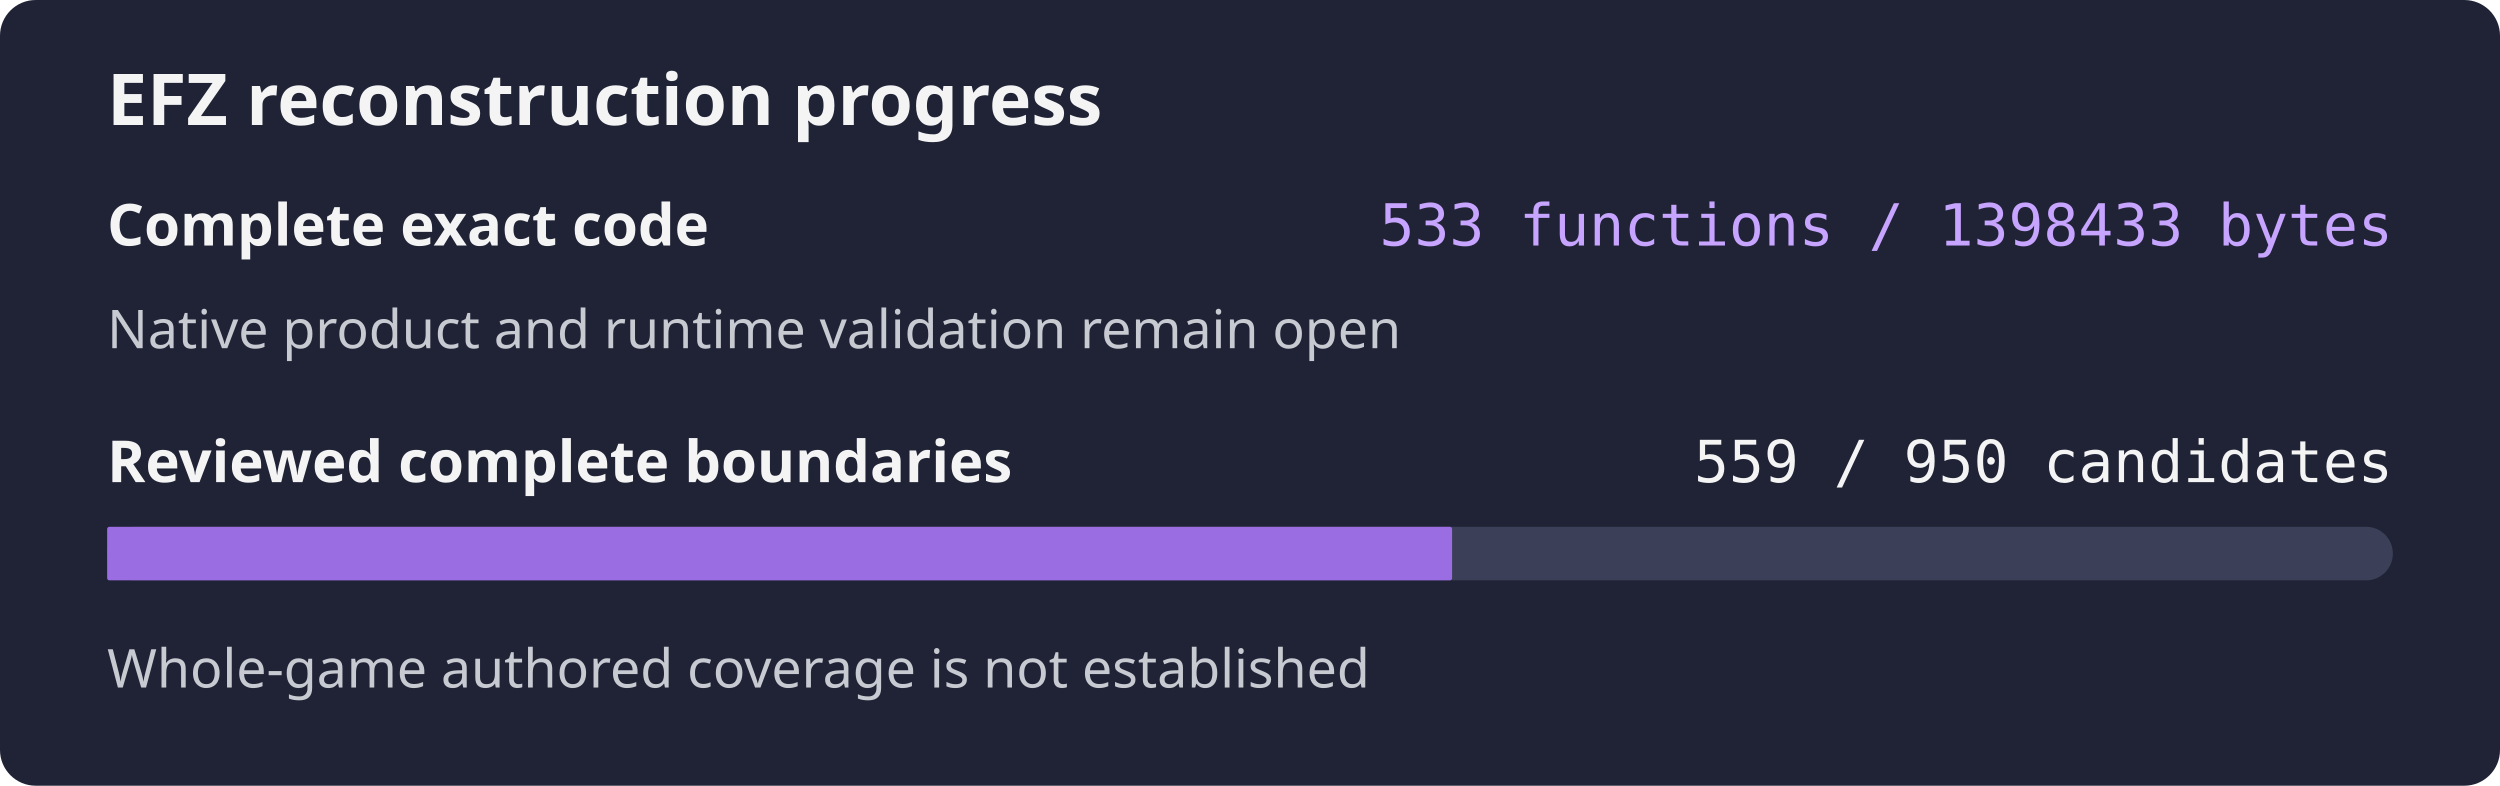
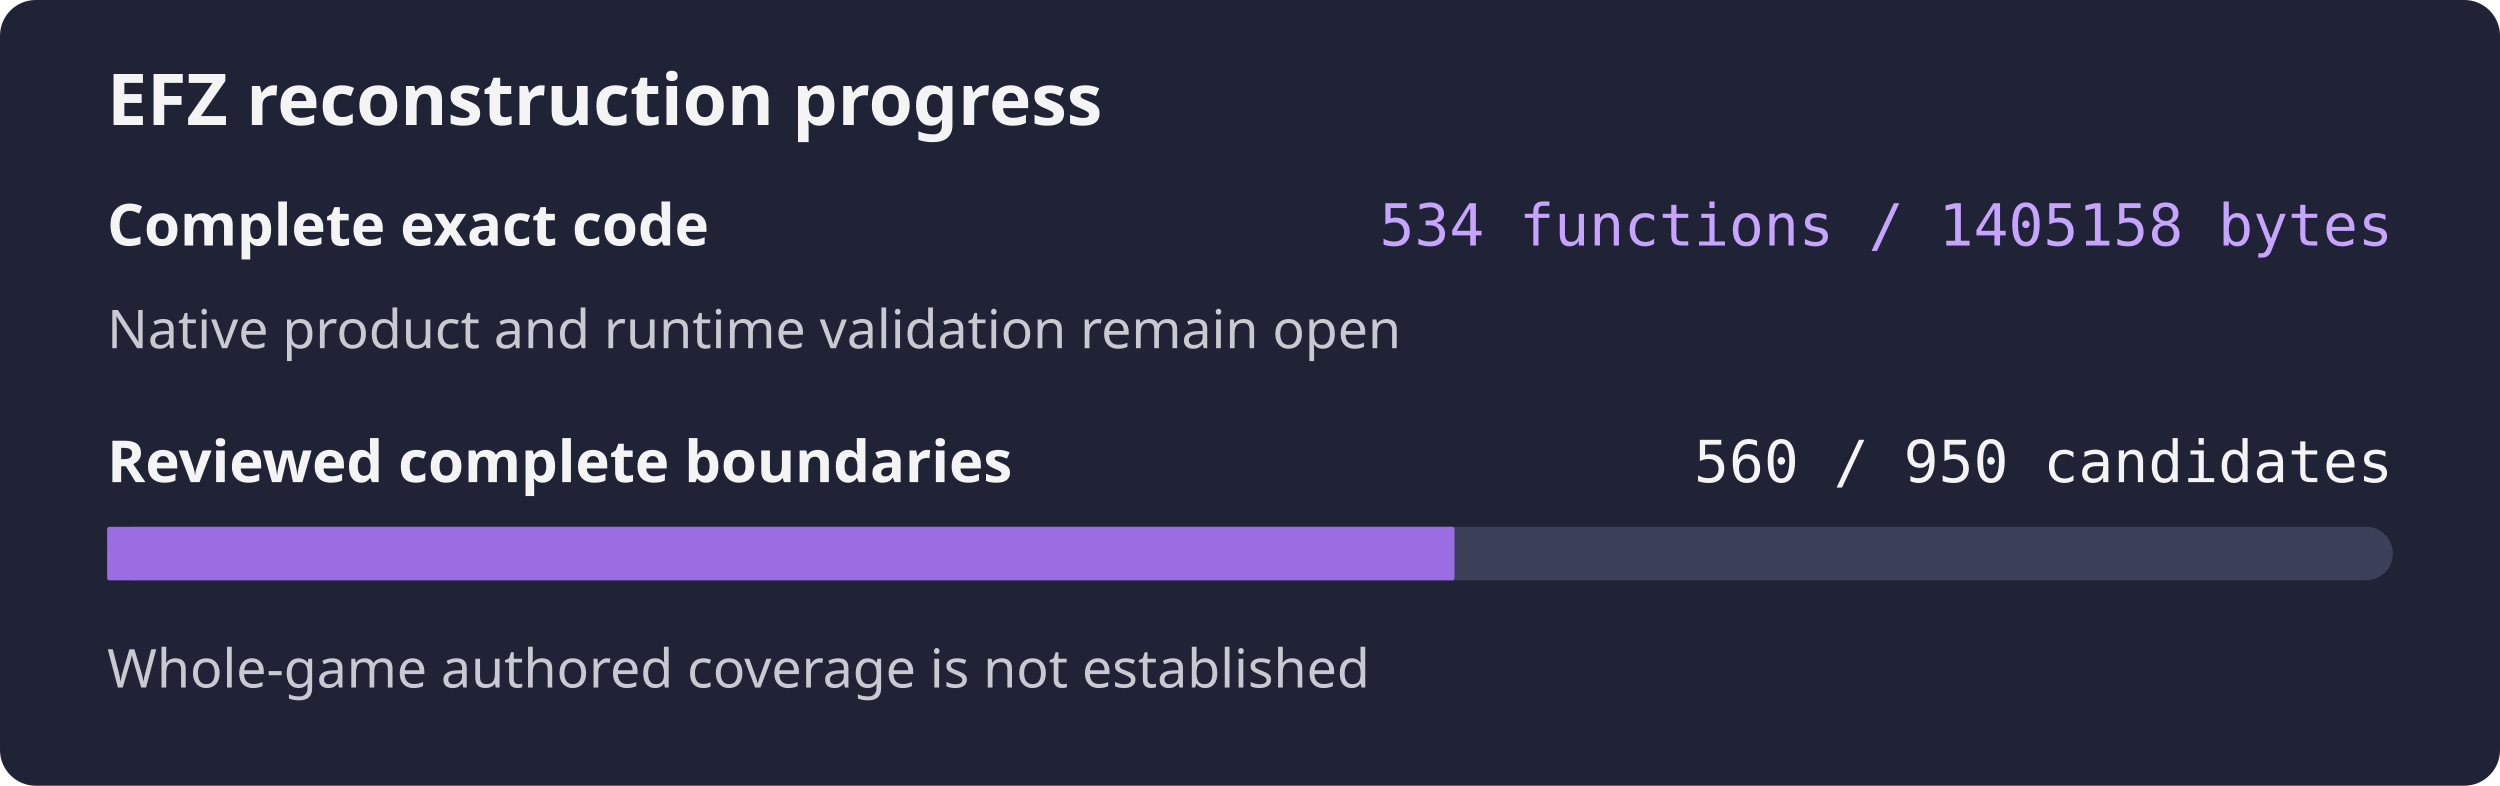
- <svg xmlns="http://www.w3.org/2000/svg" width="560" height="176" role="img" aria-label="EFZ reconstruction: 533 exact functions, 1398433 exact bytes; 559 reviewed boundaries out of 950 candidates">
+ <svg xmlns="http://www.w3.org/2000/svg" width="560" height="176" role="img" aria-label="EFZ reconstruction: 534 exact functions, 1405158 exact bytes; 560 reviewed boundaries out of 950 candidates">
  <rect width="560" height="176" rx="8" fill="#1f2335" />
  <text x="24" y="28" fill="#f4f4f5" font-family="sans-serif" font-size="16" font-weight="600">EFZ reconstruction progress</text>
  <text x="24" y="55" fill="#f4f4f5" font-family="sans-serif" font-size="13" font-weight="600">Complete exact code</text>
-   <text x="536" y="55" fill="#c7a4ff" text-anchor="end" font-family="monospace" font-size="13">533 functions / 1398433 bytes</text>
+   <text x="536" y="55" fill="#c7a4ff" text-anchor="end" font-family="monospace" font-size="13">534 functions / 1405158 bytes</text>
  <text x="24" y="78" fill="#c8cad2" font-family="sans-serif" font-size="12">Native product and runtime validation remain open</text>
  <text x="24" y="108" fill="#f4f4f5" font-family="sans-serif" font-size="13" font-weight="600">Reviewed complete boundaries</text>
-   <text x="536" y="108" fill="#f4f4f5" text-anchor="end" font-family="monospace" font-size="13">559 / 950 candidates</text>
+   <text x="536" y="108" fill="#f4f4f5" text-anchor="end" font-family="monospace" font-size="13">560 / 950 candidates</text>
  <rect x="24" y="118" width="512" height="12" rx="6" fill="#3b4058" />
-   <rect x="24" y="118" width="301.27" height="12" rx="0.5" fill="#9b6de3" />
+   <rect x="24" y="118" width="301.81" height="12" rx="0.5" fill="#9b6de3" />
  <text x="24" y="154" fill="#c8cad2" font-family="sans-serif" font-size="12">Whole-game authored coverage is not established</text>
</svg>
